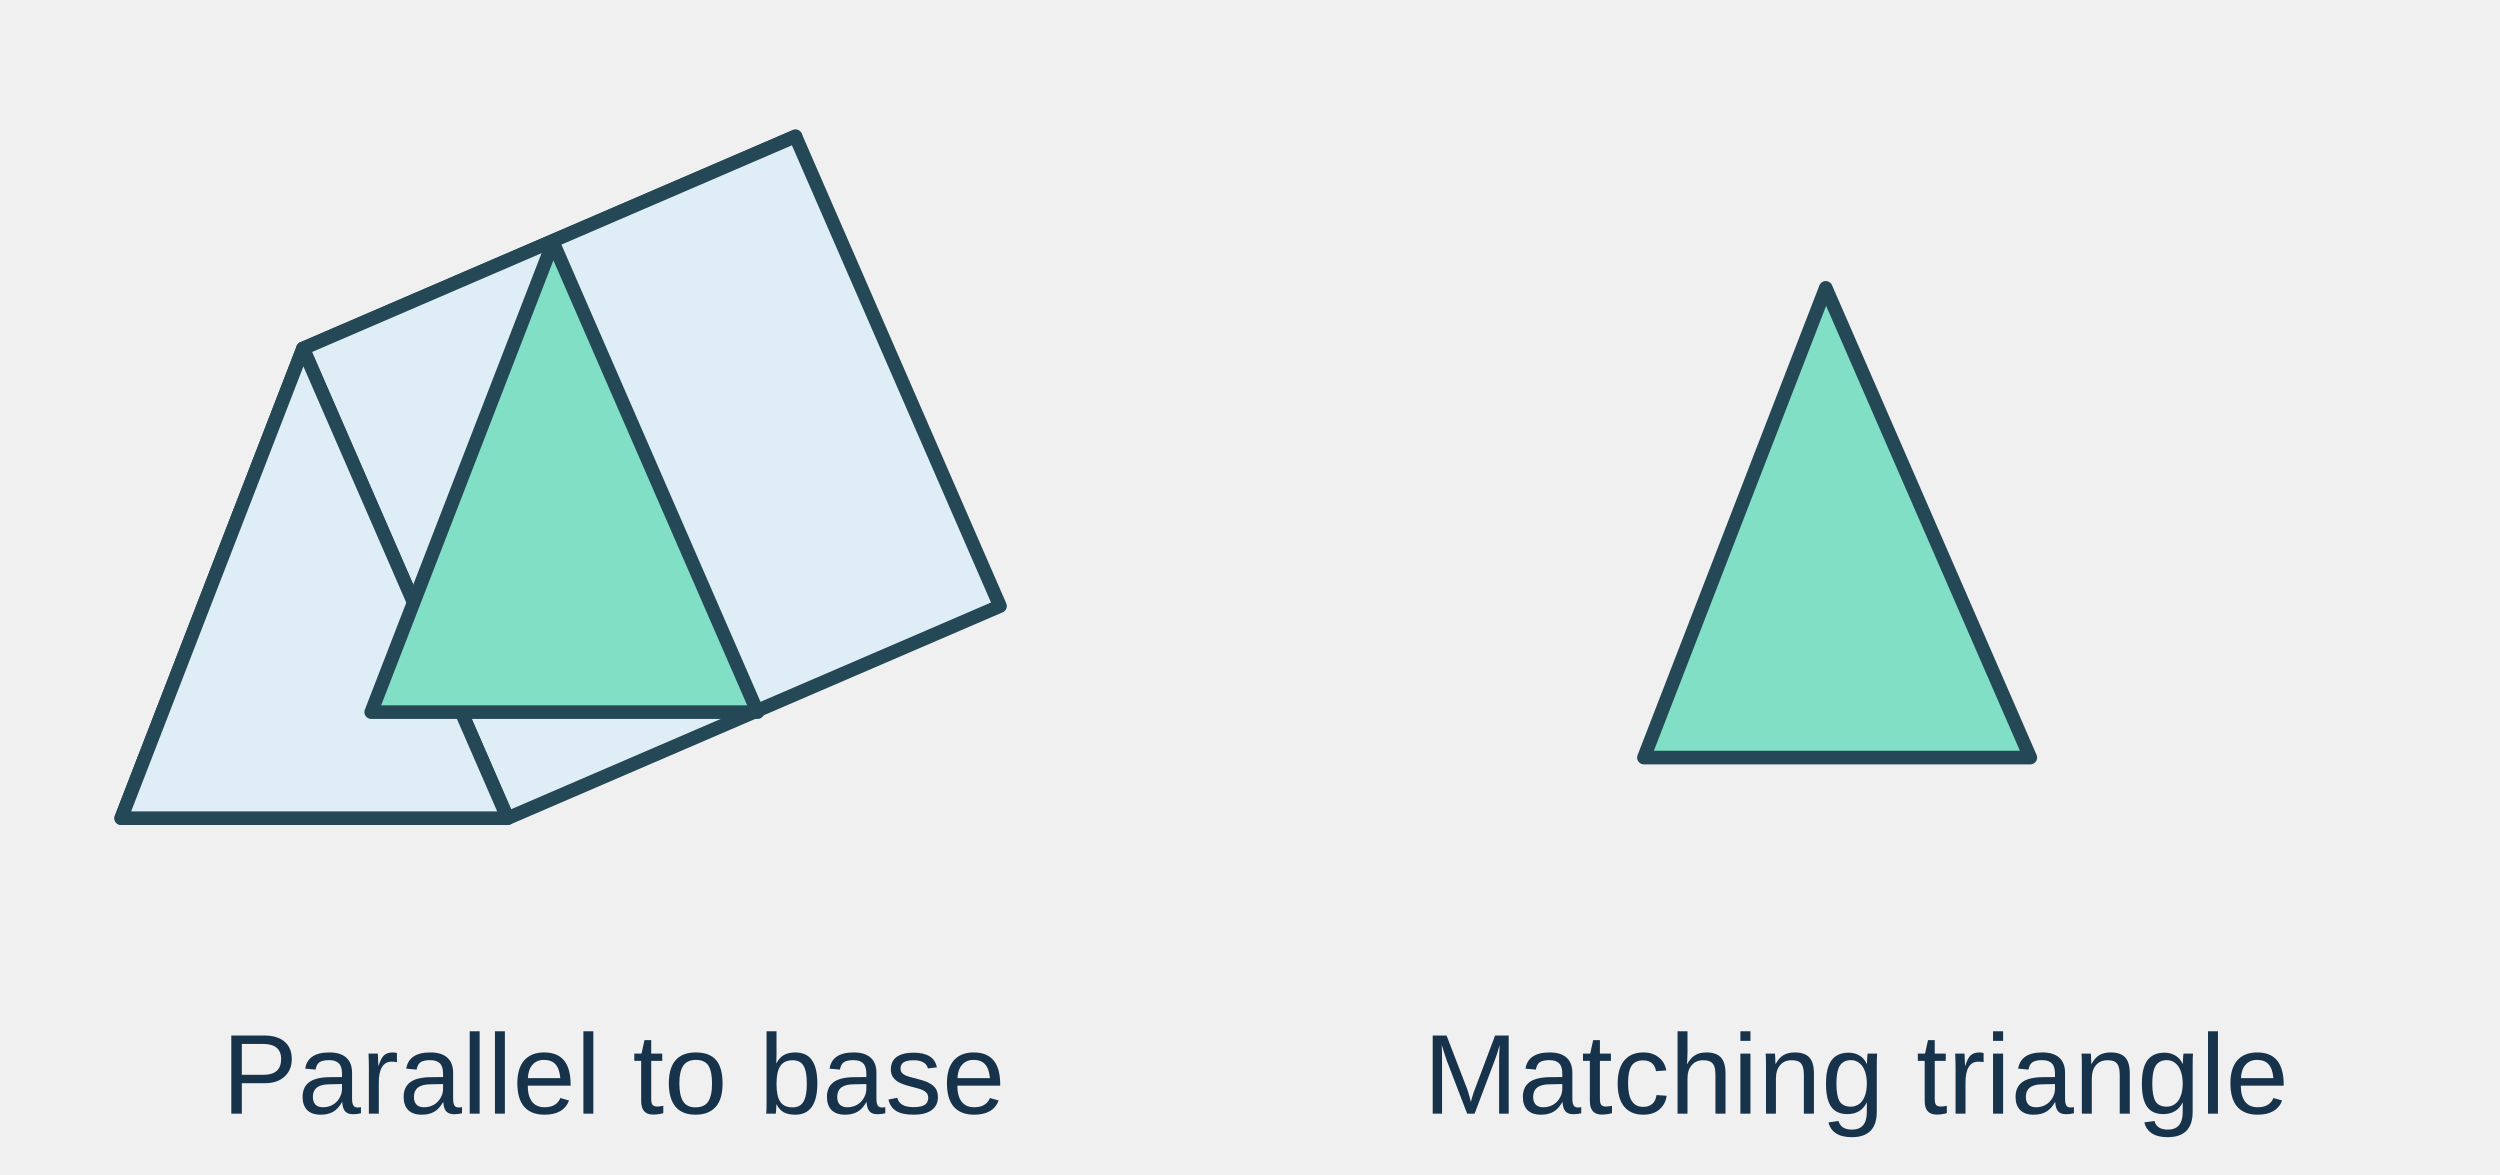
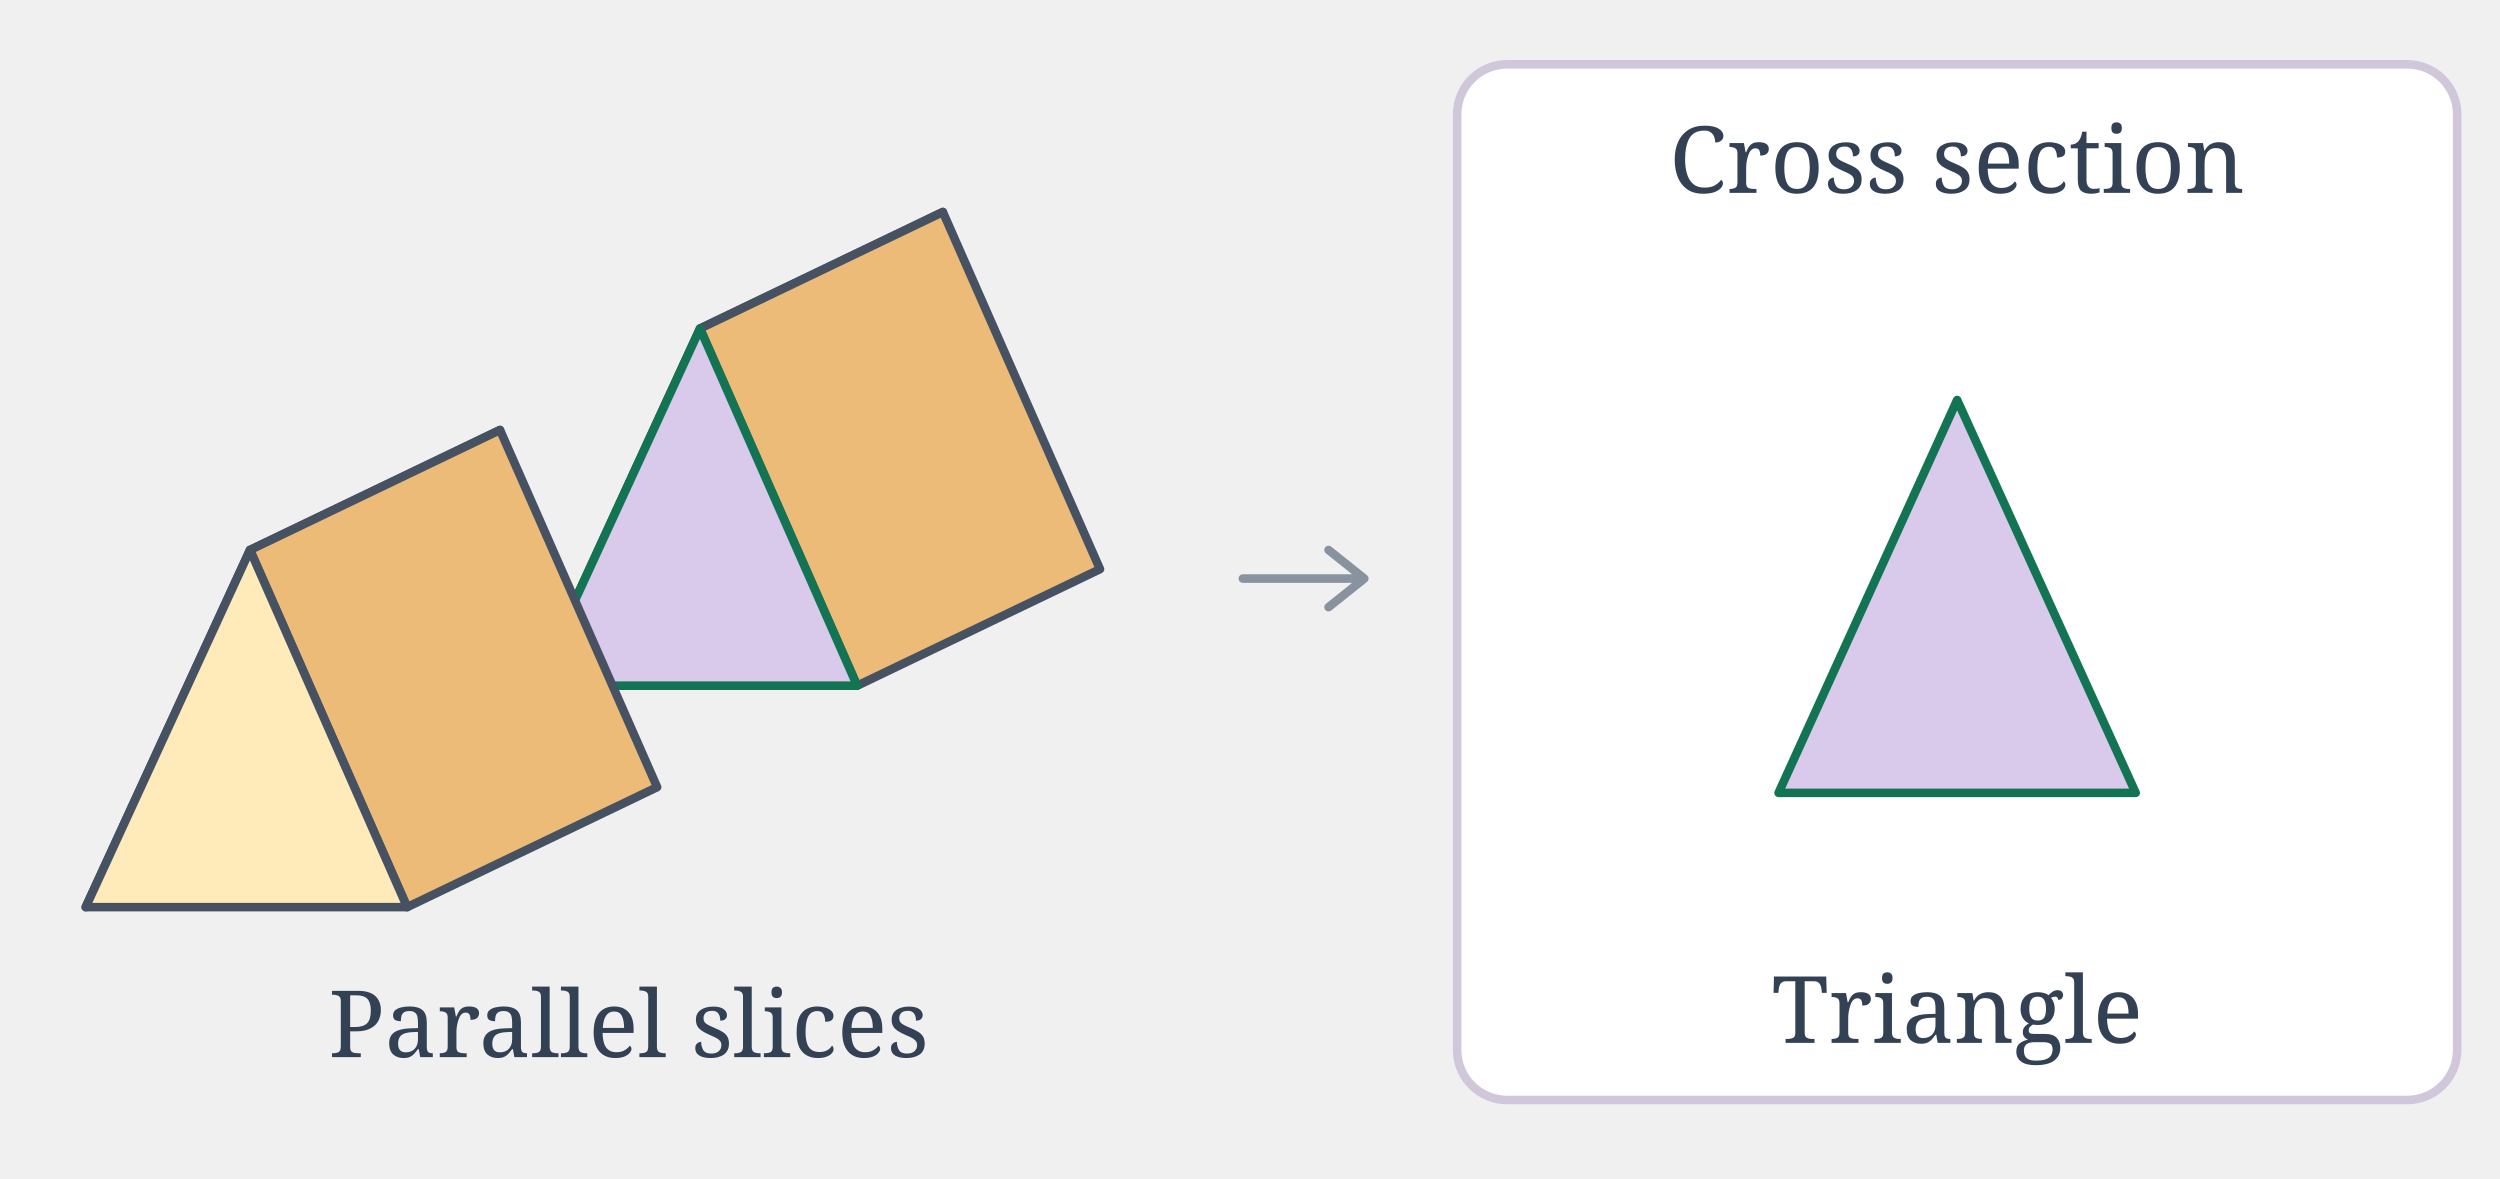
- <svg xmlns="http://www.w3.org/2000/svg" viewBox="0 0 330 155">
-   <g stroke="#244856" stroke-width="1.8" stroke-linejoin="round">
-     <path d="M16 108l65-28 24-62-65 28z" fill="#dfedf6" />
-     <path d="M40 46l65-28 27 62-65 28z" fill="#dfedf6" />
-     <path d="M16 108l24-62 27 62z" fill="#dfedf6" />
-     <path d="M49 94l24-62 27 62z" fill="#80dfc5" />
-     <path d="M217 100l24-62 27 62z" fill="#80dfc5" />
-     <text x="81" y="147" text-anchor="middle" stroke="none" fill="#17334b" font-family="Arial,sans-serif" font-size="15">Parallel to base</text>
-     <text x="245" y="147" text-anchor="middle" stroke="none" fill="#17334b" font-family="Arial,sans-serif" font-size="15">Matching triangle</text>
+ <svg xmlns="http://www.w3.org/2000/svg" viewBox="0 0 350 165">
+   <defs>
+     <linearGradient id="tube">
+       <stop stop-color="#8ac1de" />
+       <stop offset=".33" stop-color="#edf8fc" />
+       <stop offset=".72" stop-color="#b5daee" />
+       <stop offset="1" stop-color="#77accb" />
+     </linearGradient>
+     <radialGradient id="ball" cx=".32" cy=".25" r=".8">
+       <stop stop-color="#f7fcff" />
+       <stop offset=".55" stop-color="#b5dff3" />
+       <stop offset="1" stop-color="#6aa4c5" />
+     </radialGradient>
+   </defs>
+   <g stroke-width="1.2" stroke-linejoin="round" stroke-linecap="round">
+     <rect x="204" y="9" width="140" height="145" rx="7" fill="#fff" stroke="#d0c8da" />
+     <text x="274" y="27" text-anchor="middle" fill="#334155" font-size="13" font-family="Georgia,serif">Cross section</text>
+     <g transform="translate(75 46)">
+       <path d="M0 50l34 -16.32 23-50 -34 16.32z" fill="#f8d694" stroke="#465262" />
+       <path d="M23 0l34 -16.32 22 50 -34 16.32z" fill="#edbb78" stroke="#465262" />
+       <path d="M0 50l23-50 22 50z" fill="#d9c9eb" stroke="#137454" />
+     </g>
+     <g transform="translate(12 77)">
+       <path d="M0 50l35 -16.8 23-50 -35 16.8z" fill="#f8d694" stroke="#465262" />
+       <path d="M23 0l35 -16.8 22 50 -35 16.8z" fill="#edbb78" stroke="#465262" />
+       <path d="M0 50l23-50 22 50z" fill="#ffebba" stroke="#465262" />
+     </g>
+     <path d="M174 81h17m-5-4 5 4-5 4" fill="none" stroke="#88939f" />
+     <path d="M249 111l25-55 25 55z" fill="#d9c9eb" stroke="#137454" />
+     <text x="88" y="148" text-anchor="middle" fill="#334155" font-size="13" font-family="Georgia,serif">Parallel slices</text>
+     <text x="274" y="146" text-anchor="middle" fill="#334155" font-size="13" font-family="Georgia,serif">Triangle</text>
  </g>
</svg>
